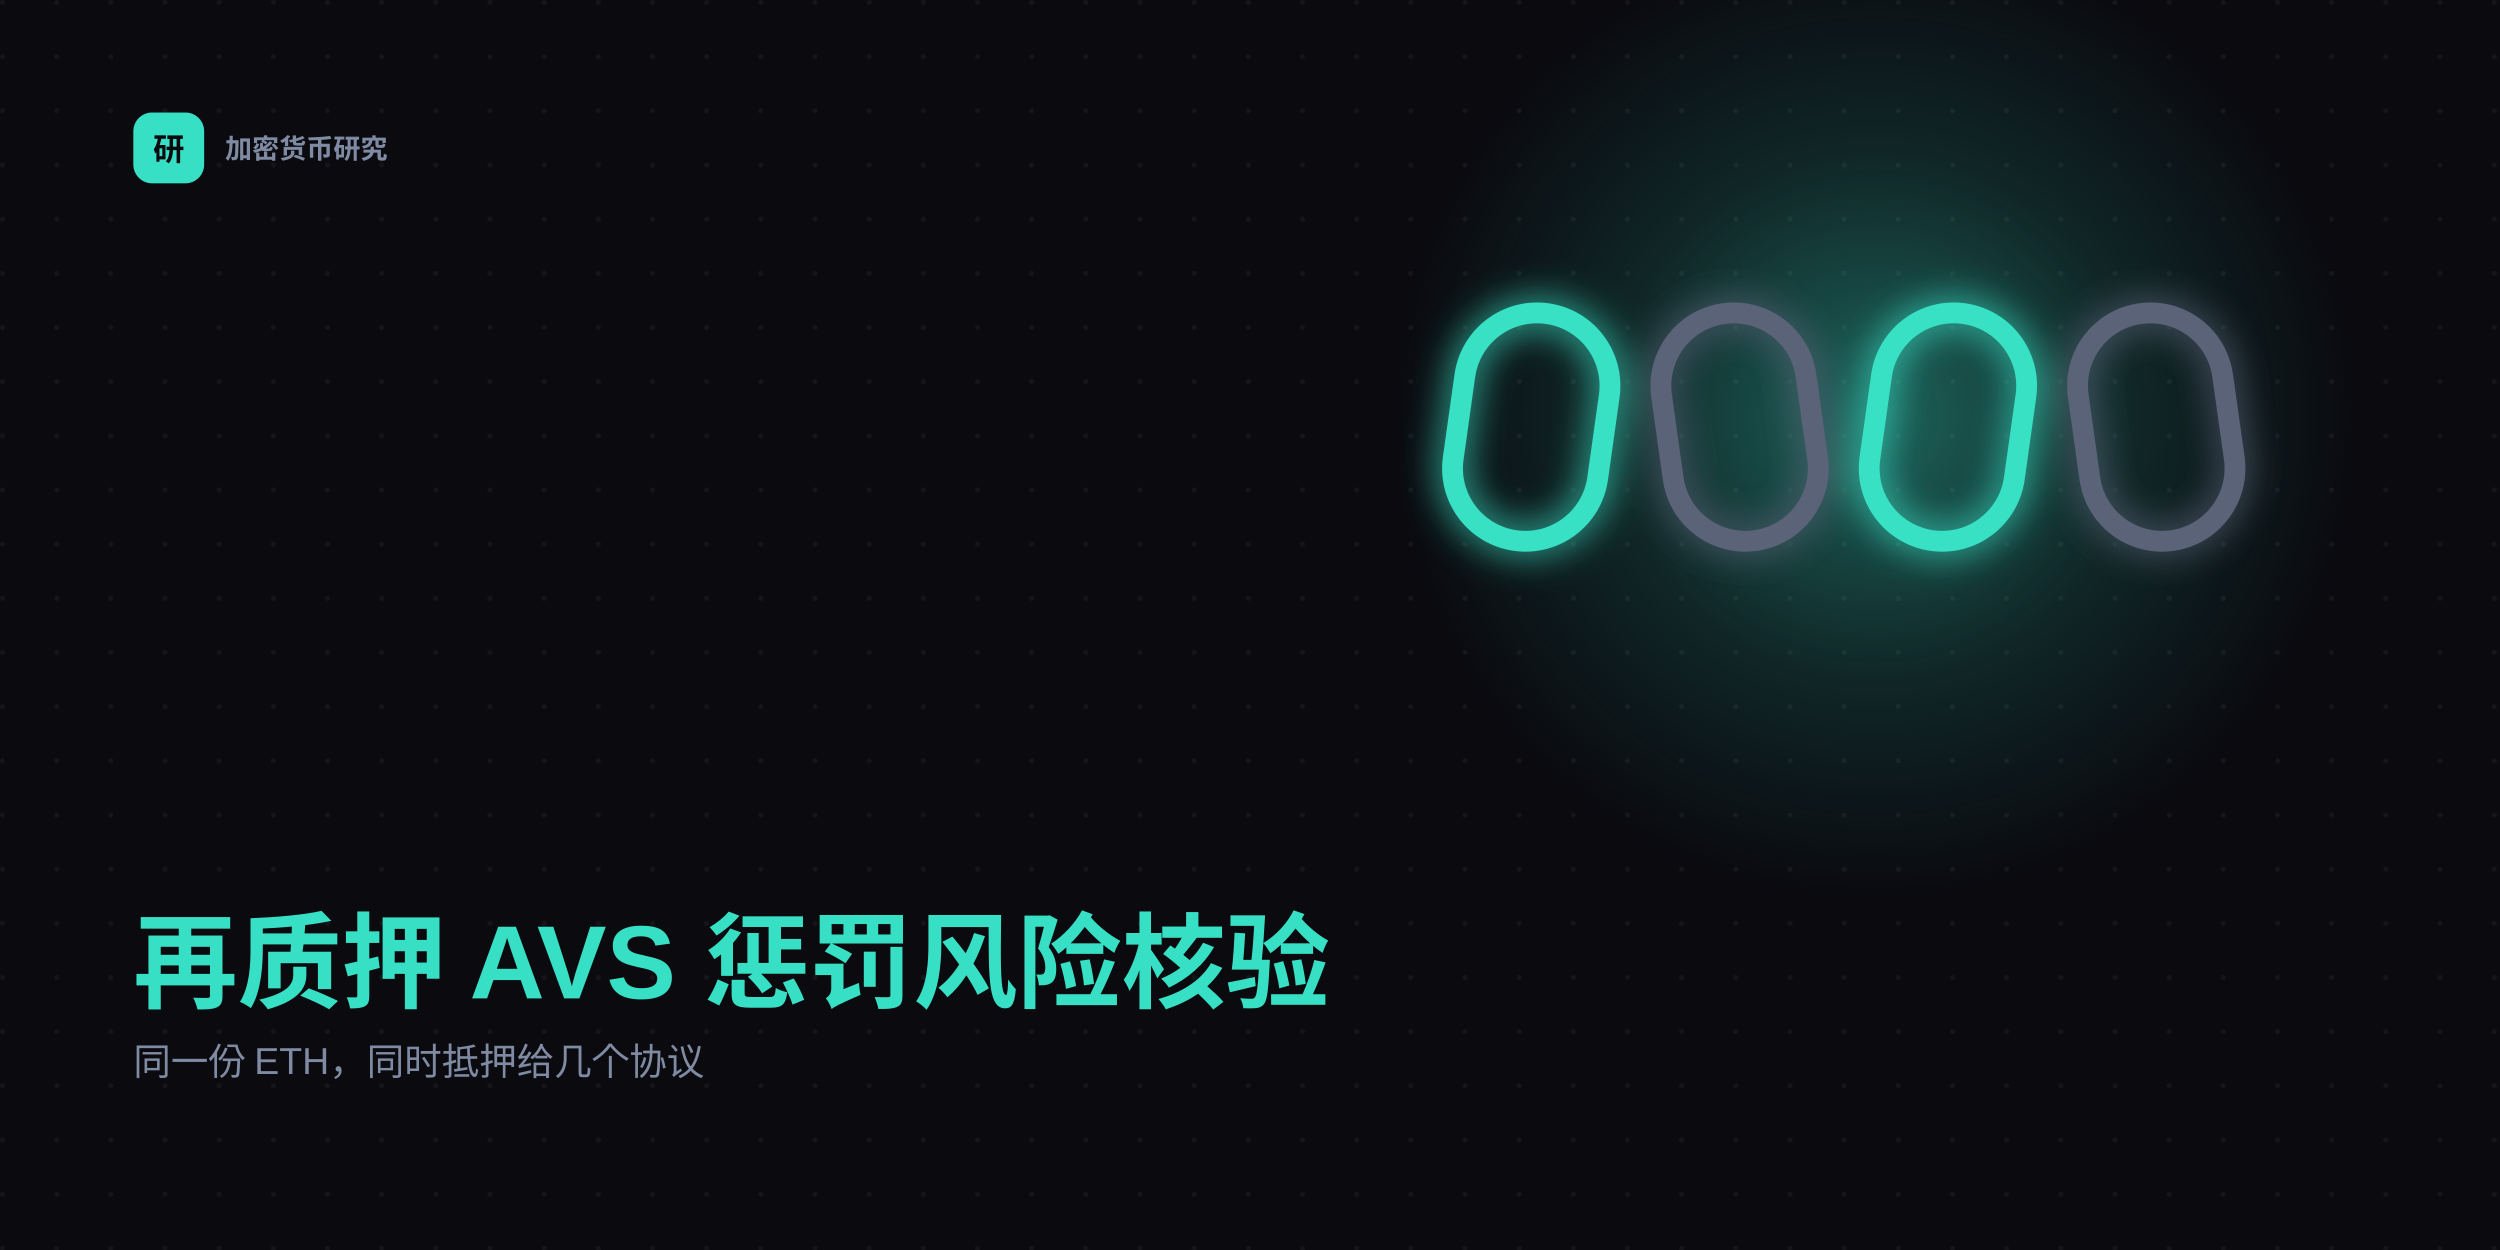
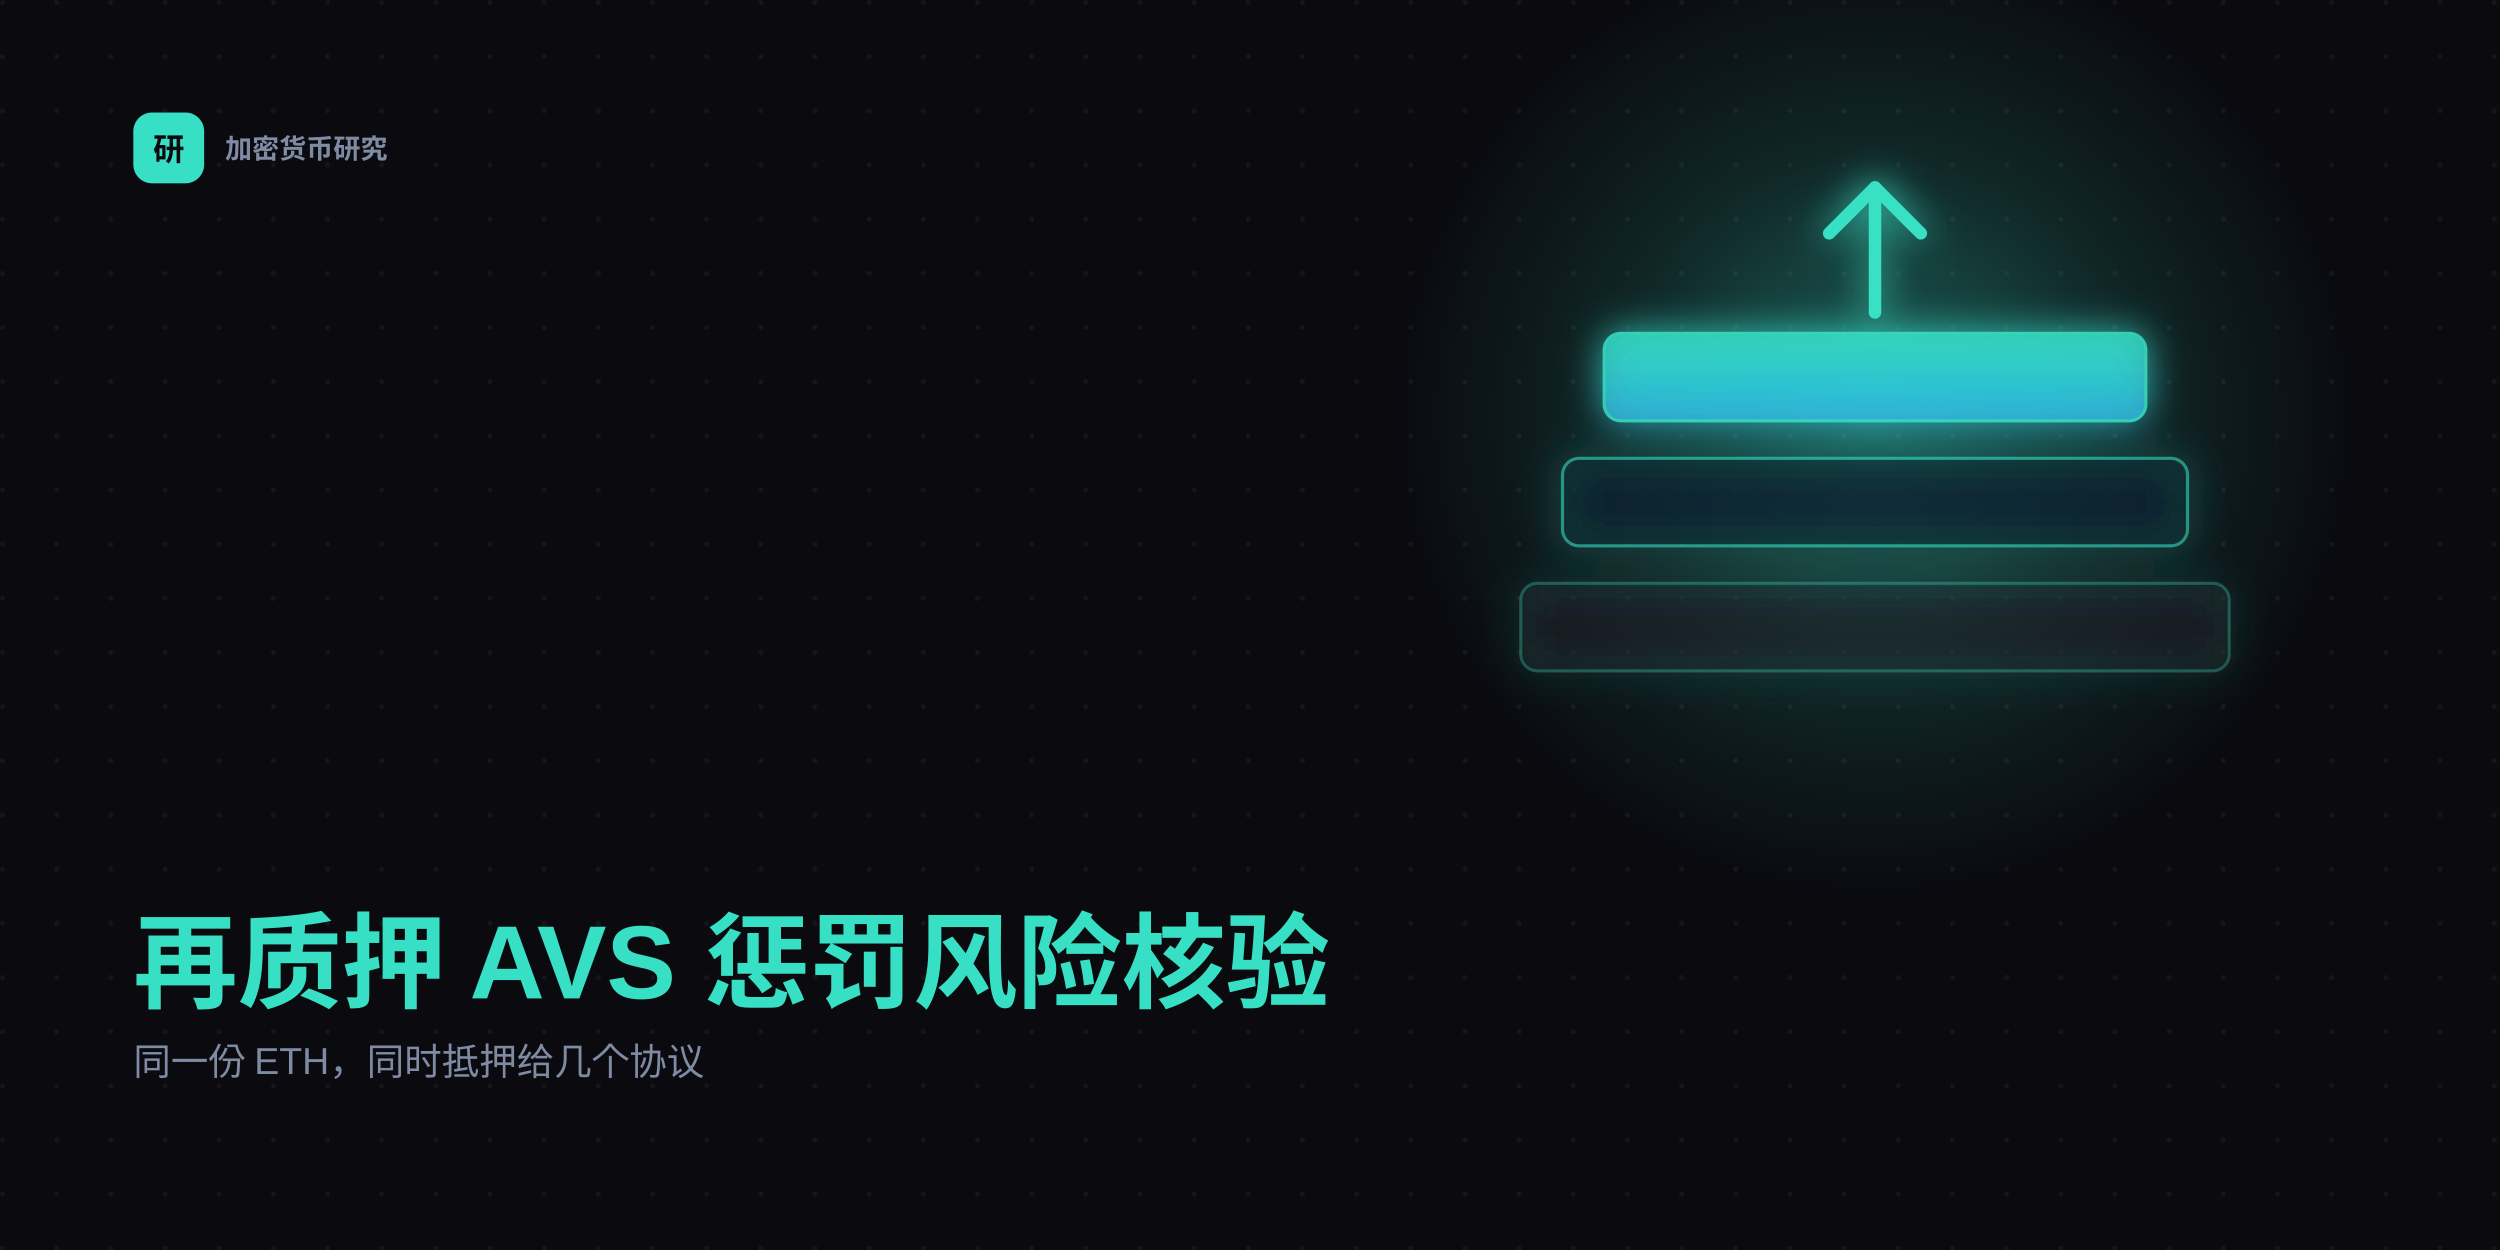
<svg xmlns="http://www.w3.org/2000/svg" viewBox="0 0 1200 600" role="img" aria-label="再质押 AVS 惩罚风险核验：同一份 ETH，同时抵押给几个协议 主题配图">
  <defs>
    <radialGradient id="glowrestakingazh" cx="50%" cy="50%" r="50%">
      <stop offset="0%" stop-color="#37e0c4" stop-opacity="0.42" />
      <stop offset="55%" stop-color="#37e0c4" stop-opacity="0.13" />
      <stop offset="100%" stop-color="#37e0c4" stop-opacity="0" />
    </radialGradient>
    <linearGradient id="barrestakingazh" x1="0" y1="1" x2="0" y2="0">
      <stop offset="0%" stop-color="#2fb6e0" stop-opacity="0.95" />
      <stop offset="100%" stop-color="#37e0c4" stop-opacity="0.95" />
    </linearGradient>
    <filter id="softrestakingazh" x="-80%" y="-80%" width="260%" height="260%">
      <feGaussianBlur stdDeviation="9" result="b" />
      <feMerge>
        <feMergeNode in="b" />
        <feMergeNode in="SourceGraphic" />
      </feMerge>
    </filter>
    <pattern id="dotsrestakingazh" width="26" height="26" patternUnits="userSpaceOnUse">
      <circle cx="1.2" cy="1.2" r="1.2" fill="#ffffff" fill-opacity="0.05" />
    </pattern>
  </defs>
  <rect width="1200" height="600" fill="#0a0a0f" />
  <rect width="1200" height="600" fill="url(#dotsrestakingazh)" />
  <g transform="translate(64,54)">
    <rect x="0" y="0" width="34" height="34" rx="9" fill="#37e0c4" />
    <text x="17" y="23" font-family="'Segoe UI',Arial,sans-serif" font-size="15" font-weight="700" fill="#0a0a0f" text-anchor="middle">研</text>
    <text x="44" y="22" font-family="'Segoe UI',Arial,sans-serif" font-size="13" font-weight="600" fill="#7f8aa3">加密货币研究</text>
  </g>
  <circle cx="900" cy="200" r="230" fill="url(#glowrestakingazh)" />
  <g filter="url(#softrestakingazh)">
-     <rect x="700" y="150" width="70" height="110" rx="35" fill="none" stroke="#37e0c4" stroke-width="10" transform="rotate(8 735 205)" />
-     <rect x="800" y="150" width="70" height="110" rx="35" fill="none" stroke="#5a6478" stroke-width="10" transform="rotate(-8 835 205)" />
-     <rect x="900" y="150" width="70" height="110" rx="35" fill="none" stroke="#37e0c4" stroke-width="10" transform="rotate(8 935 205)" />
-     <rect x="1000" y="150" width="70" height="110" rx="35" fill="none" stroke="#5a6478" stroke-width="10" transform="rotate(-8 1035 205)" />
+     <rect x="730" y="280" width="340" height="42" rx="8" fill="#1a2230" opacity="0.3" stroke="#37e0c4" stroke-width="1.5" />
+     <rect x="750" y="220" width="300" height="42" rx="8" fill="#1a2230" opacity="0.55" stroke="#37e0c4" stroke-width="1.5" />
+     <rect x="770" y="160" width="260" height="42" rx="8" fill="url(#barrestakingazh)" opacity="0.85" stroke="#37e0c4" stroke-width="1.5" />
+     <path d="M900 150 L900 90" stroke="#37e0c4" stroke-width="6" stroke-linecap="round" />
+     <path d="M878 112 l22 -22 l22 22" stroke="#37e0c4" stroke-width="6" fill="none" stroke-linecap="round" stroke-linejoin="round" />
  </g>
  <g font-family="'Segoe UI',Arial,sans-serif" font-weight="800">
    <text font-size="50" fill="#37e0c4">
      <tspan x="64" y="480">再质押 AVS 惩罚风险核验</tspan>
    </text>
  </g>
  <text x="64" y="516" font-family="'Segoe UI',Arial,sans-serif" font-size="18" fill="#7f8aa3">同一份 ETH，同时抵押给几个协议</text>
</svg>
